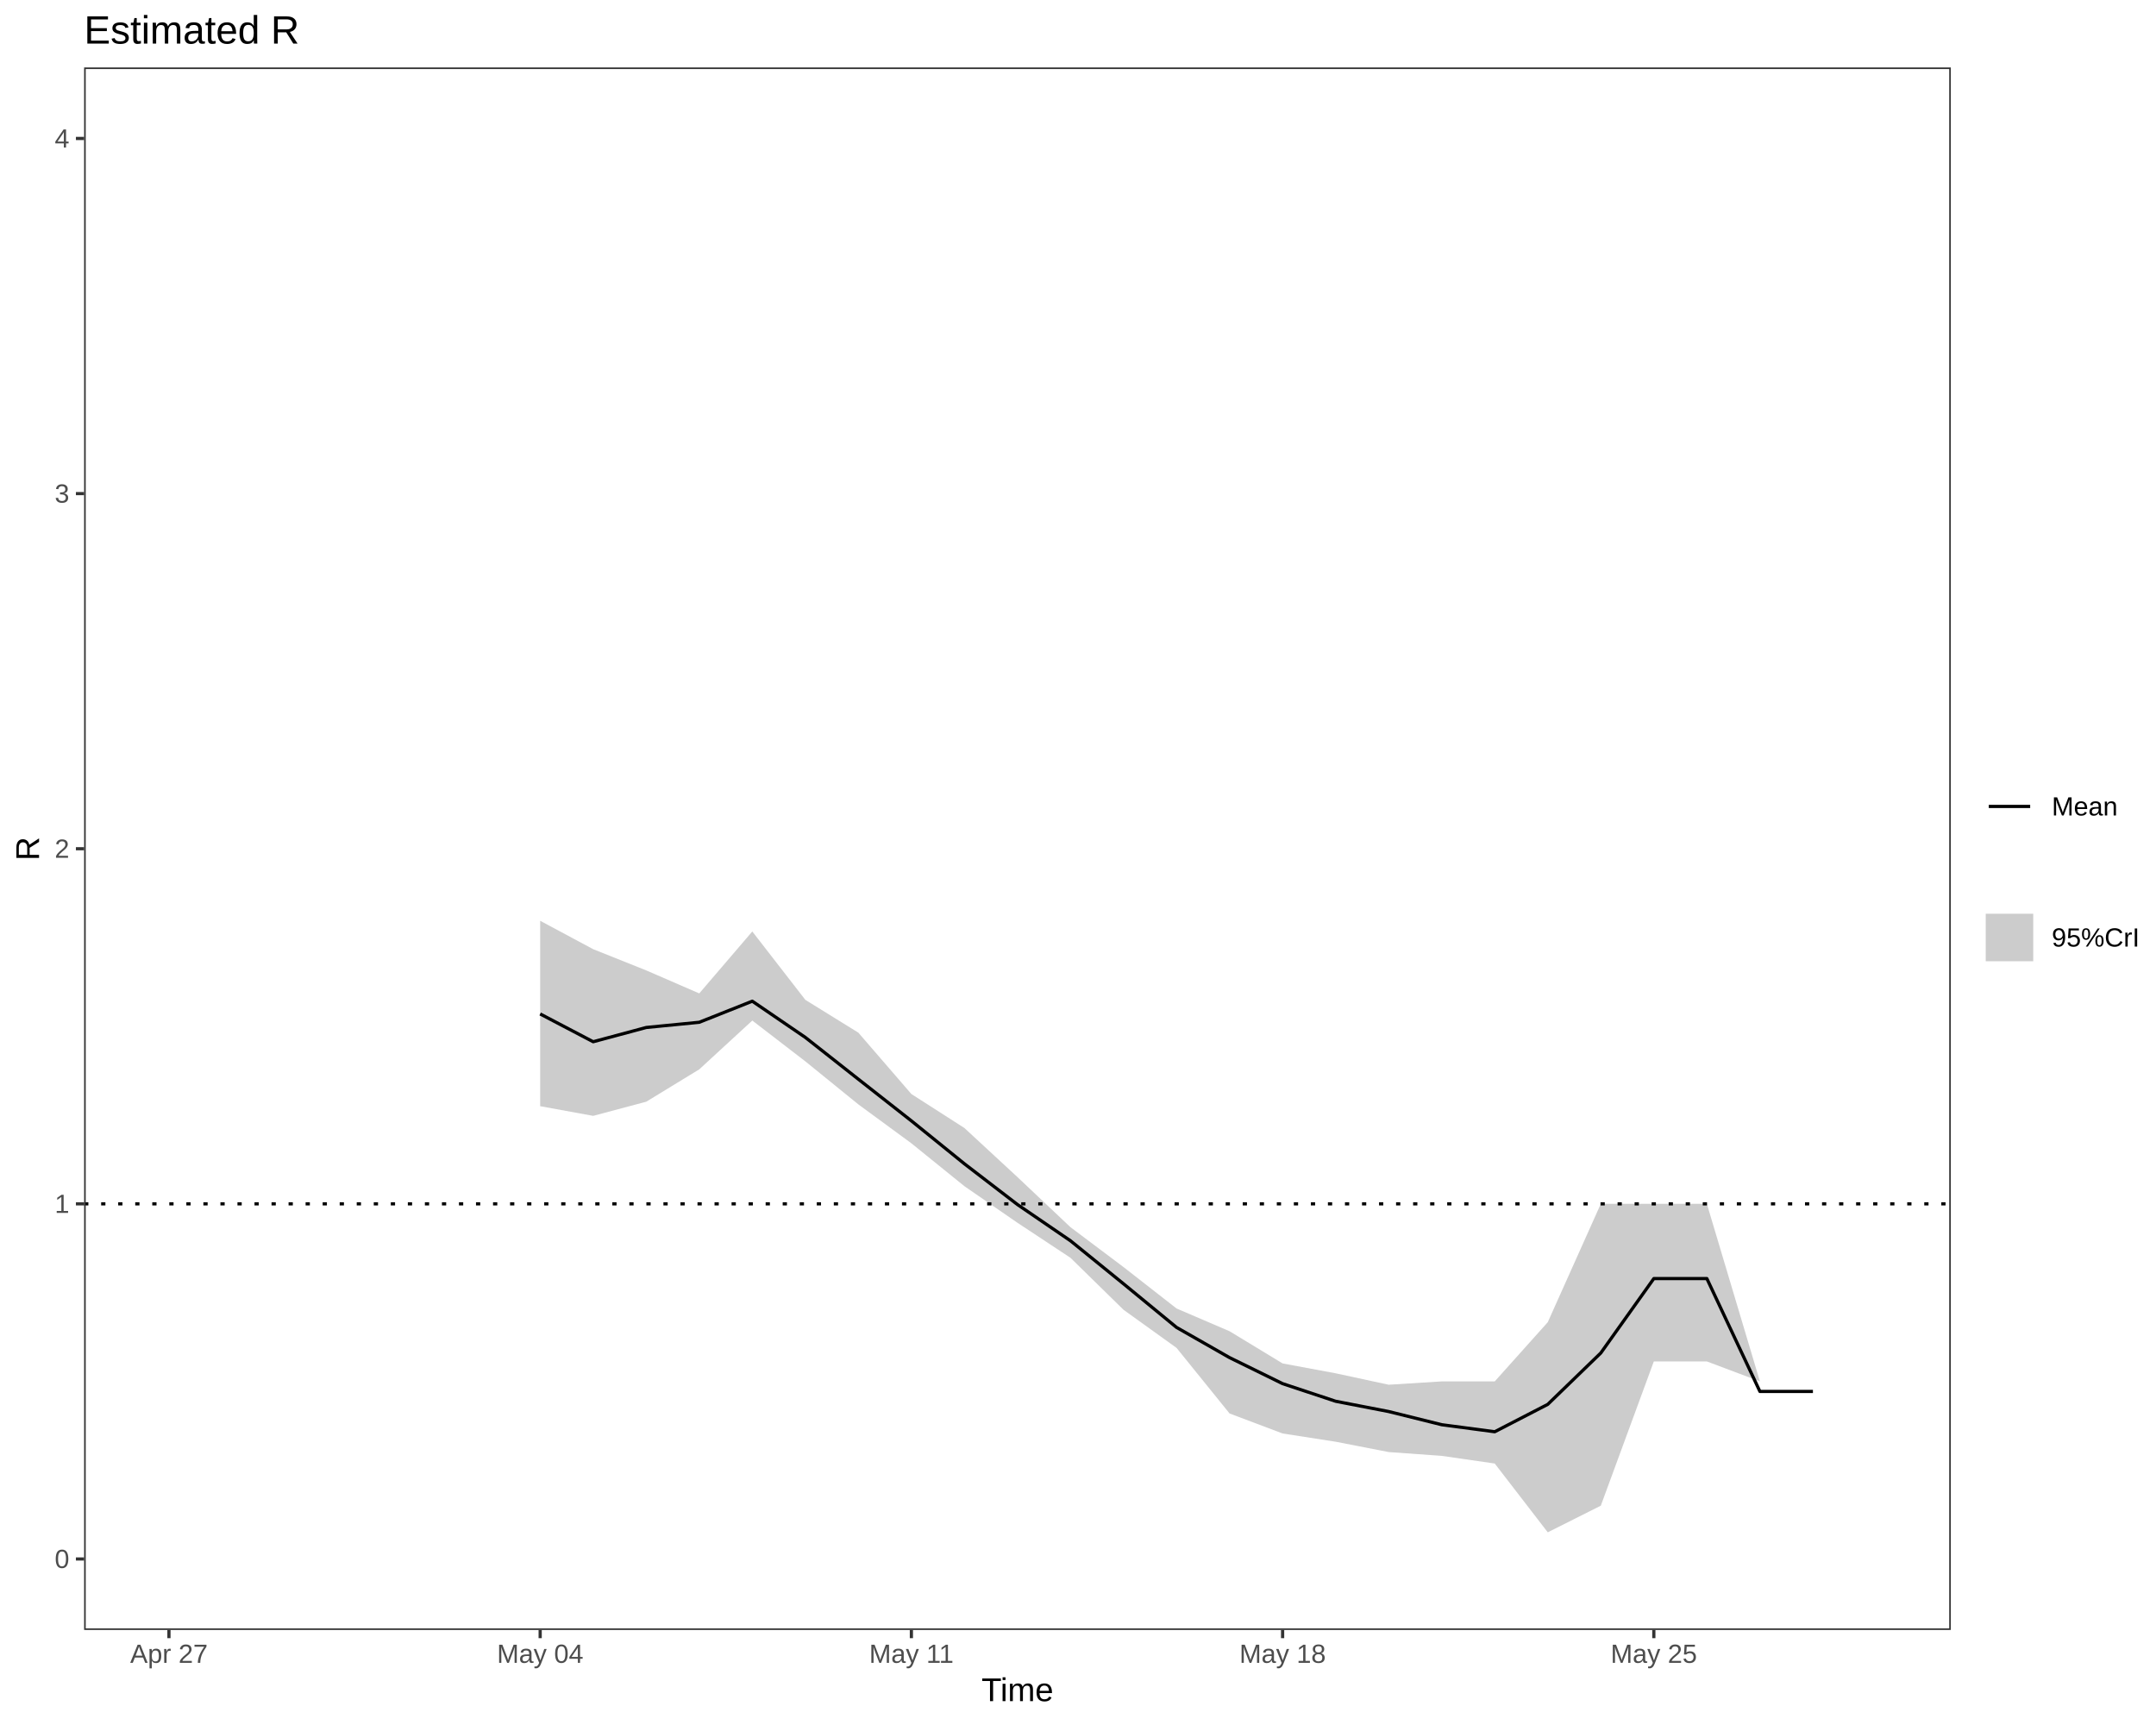
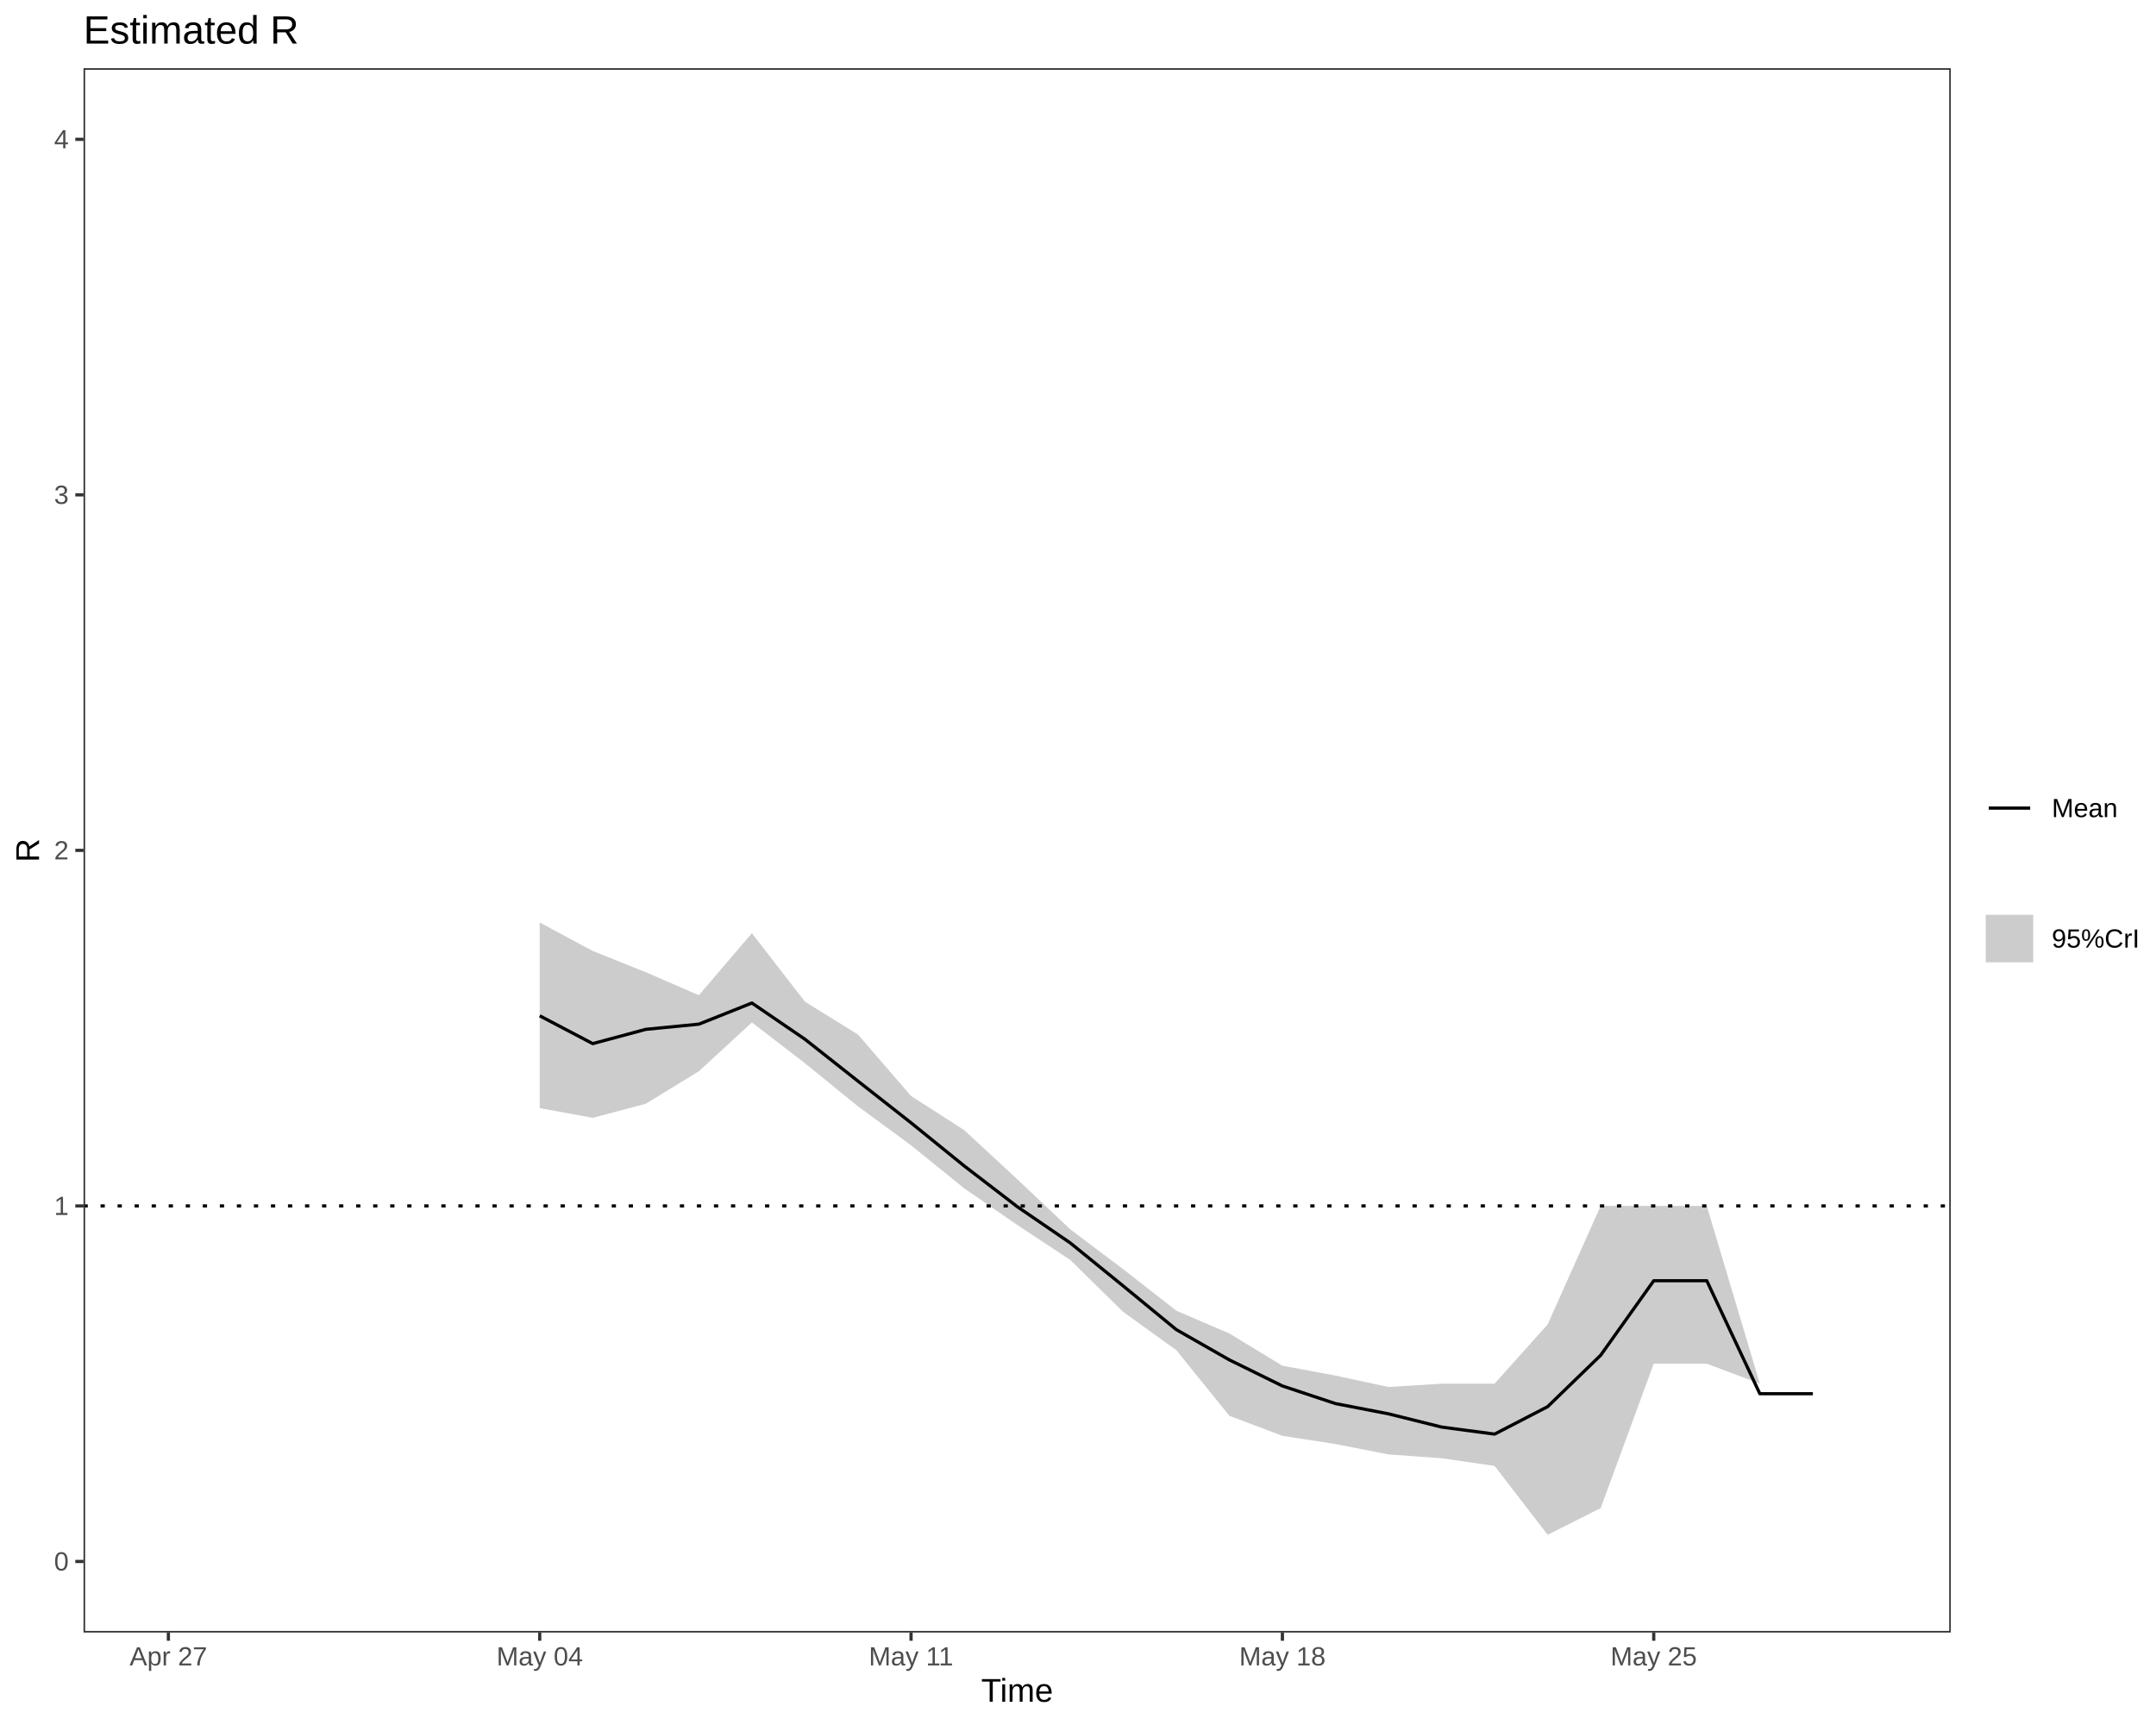
<svg xmlns="http://www.w3.org/2000/svg" viewBox="0 0 720.00 576.00">
  <defs>
    <style type="text/css">
    line, polyline, polygon, path, rect, circle {
      fill: none;
      stroke: #000000;
      stroke-linecap: round;
      stroke-linejoin: round;
      stroke-miterlimit: 10.00;
    }
  </style>
  </defs>
  <rect width="100%" height="100%" style="stroke: none; fill: #FFFFFF;" />
  <rect x="0.00" y="0.00" width="720.00" height="576.00" style="stroke-width: 1.07; stroke: #FFFFFF; fill: #FFFFFF;" />
  <defs>
-     <clipPath id="cpMjguMDl8NjUxLjQ3fDU0NC4yN3wyMi41Mg==">
-       <rect x="28.09" y="22.52" width="623.39" height="521.75" />
+     <clipPath id="cpMjcuODl8NjUxLjQ3fDU0NS4xM3wyMi43Nw==">
+       <rect x="27.89" y="22.77" width="623.59" height="522.36" />
    </clipPath>
  </defs>
-   <rect x="28.09" y="22.52" width="623.39" height="521.75" style="stroke-width: 1.07; stroke: none; fill: #FFFFFF;" clip-path="url(#cpMjguMDl8NjUxLjQ3fDU0NC4yN3wyMi41Mg==)" />
-   <polygon points="180.39,307.46 198.10,316.95 215.81,324.03 233.52,331.71 251.23,311.03 268.94,333.86 286.65,344.82 304.36,365.31 322.07,376.66 339.78,393.04 357.49,409.78 375.20,423.09 392.91,436.92 410.62,444.52 428.33,455.27 446.04,458.56 463.75,462.38 481.46,461.27 499.17,461.27 516.88,441.50 534.59,401.98 552.30,401.98 570.01,401.98 587.72,461.27 605.43,461.27 605.43,461.27 587.72,461.27 570.01,454.60 552.30,454.60 534.59,502.77 516.88,511.66 499.17,488.69 481.46,486.13 463.75,484.86 446.04,481.41 428.33,478.66 410.62,471.98 392.91,450.08 375.20,437.35 357.49,420.00 339.78,408.30 322.07,396.09 304.36,381.77 286.65,368.77 268.94,354.40 251.23,340.77 233.52,357.07 215.81,367.88 198.10,372.60 180.39,369.37 " style="stroke-width: 1.07; stroke: none; fill: #000000; fill-opacity: 0.20;" clip-path="url(#cpMjguMDl8NjUxLjQ3fDU0NC4yN3wyMi41Mg==)" />
-   <polyline points="180.39,338.57 198.10,347.85 215.81,343.09 233.52,341.35 251.23,334.31 268.94,346.40 286.65,360.36 304.36,374.27 322.07,388.61 339.78,402.21 357.49,414.31 375.20,428.68 392.91,443.24 410.62,453.33 428.33,462.02 446.04,467.90 463.75,471.33 481.46,475.73 499.17,478.08 516.88,468.93 534.59,451.78 552.30,426.93 570.01,426.93 587.72,464.62 605.43,464.62 " style="stroke-width: 1.07; stroke-linecap: butt;" clip-path="url(#cpMjguMDl8NjUxLjQ3fDU0NC4yN3wyMi41Mg==)" />
-   <line x1="28.09" y1="401.98" x2="651.47" y2="401.98" style="stroke-width: 1.07; stroke-dasharray: 1.42,4.27; stroke-linecap: butt;" clip-path="url(#cpMjguMDl8NjUxLjQ3fDU0NC4yN3wyMi41Mg==)" />
-   <rect x="28.09" y="22.52" width="623.39" height="521.75" style="stroke-width: 1.07; stroke: #333333;" clip-path="url(#cpMjguMDl8NjUxLjQ3fDU0NC4yN3wyMi41Mg==)" />
+   <rect x="27.89" y="22.77" width="623.59" height="522.36" style="stroke-width: 1.07; stroke: none; fill: #FFFFFF;" clip-path="url(#cpMjcuODl8NjUxLjQ3fDU0NS4xM3wyMi43Nw==)" />
+   <polygon points="180.24,308.04 197.95,317.54 215.67,324.64 233.39,332.32 251.10,311.62 268.82,334.48 286.53,345.45 304.25,365.97 321.96,377.33 339.68,393.73 357.40,410.48 375.11,423.81 392.83,437.65 410.54,445.26 428.26,456.03 445.97,459.32 463.69,463.14 481.40,462.03 499.12,462.03 516.84,442.24 534.55,402.67 552.27,402.67 569.98,402.67 587.70,462.03 605.41,462.03 605.41,462.03 587.70,462.03 569.98,455.35 552.27,455.35 534.55,503.58 516.84,512.48 499.12,489.48 481.40,486.93 463.69,485.65 445.97,482.19 428.26,479.44 410.54,472.75 392.83,450.83 375.11,438.08 357.40,420.71 339.68,409.00 321.96,396.78 304.25,382.44 286.53,369.43 268.82,355.04 251.10,341.40 233.39,357.71 215.67,368.54 197.95,373.26 180.24,370.02 " style="stroke-width: 1.07; stroke: none; fill: #000000; fill-opacity: 0.20;" clip-path="url(#cpMjcuODl8NjUxLjQ3fDU0NS4xM3wyMi43Nw==)" />
+   <polyline points="180.24,339.19 197.95,348.48 215.67,343.71 233.39,341.98 251.10,334.92 268.82,347.02 286.53,361.01 304.25,374.93 321.96,389.29 339.68,402.90 357.40,415.02 375.11,429.41 392.83,443.98 410.54,454.08 428.26,462.79 445.97,468.67 463.69,472.10 481.40,476.51 499.12,478.87 516.84,469.70 534.55,452.53 552.27,427.65 569.98,427.65 587.70,465.38 605.41,465.38 " style="stroke-width: 1.07; stroke-linecap: butt;" clip-path="url(#cpMjcuODl8NjUxLjQ3fDU0NS4xM3wyMi43Nw==)" />
+   <line x1="27.89" y1="402.67" x2="651.47" y2="402.67" style="stroke-width: 1.07; stroke-dasharray: 1.42,4.27; stroke-linecap: butt;" clip-path="url(#cpMjcuODl8NjUxLjQ3fDU0NS4xM3wyMi43Nw==)" />
+   <rect x="27.89" y="22.77" width="623.59" height="522.36" style="stroke-width: 1.07; stroke: #333333;" clip-path="url(#cpMjcuODl8NjUxLjQ3fDU0NS4xM3wyMi43Nw==)" />
  <defs>
    <clipPath id="cpMC4wMHw3MjAuMDB8NTc2LjAwfDAuMDA=">
      <rect x="0.00" y="0.00" width="720.00" height="576.00" />
    </clipPath>
  </defs>
  <g clip-path="url(#cpMC4wMHw3MjAuMDB8NTc2LjAwfDAuMDA=)">
-     <text x="18.27" y="523.58" style="font-size: 8.80px; fill: #4D4D4D; font-family: Liberation Sans;" textLength="4.89px" lengthAdjust="spacingAndGlyphs">0</text>
+     <text x="18.06" y="524.41" style="font-size: 8.80px; fill: #4D4D4D; font-family: Liberation Sans;" textLength="4.89px" lengthAdjust="spacingAndGlyphs">0</text>
  </g>
  <g clip-path="url(#cpMC4wMHw3MjAuMDB8NTc2LjAwfDAuMDA=)">
-     <text x="18.27" y="405.00" style="font-size: 8.80px; fill: #4D4D4D; font-family: Liberation Sans;" textLength="4.89px" lengthAdjust="spacingAndGlyphs">1</text>
+     <text x="18.06" y="405.69" style="font-size: 8.80px; fill: #4D4D4D; font-family: Liberation Sans;" textLength="4.89px" lengthAdjust="spacingAndGlyphs">1</text>
  </g>
  <g clip-path="url(#cpMC4wMHw3MjAuMDB8NTc2LjAwfDAuMDA=)">
-     <text x="18.27" y="286.42" style="font-size: 8.80px; fill: #4D4D4D; font-family: Liberation Sans;" textLength="4.89px" lengthAdjust="spacingAndGlyphs">2</text>
+     <text x="18.06" y="286.97" style="font-size: 8.80px; fill: #4D4D4D; font-family: Liberation Sans;" textLength="4.89px" lengthAdjust="spacingAndGlyphs">2</text>
  </g>
  <g clip-path="url(#cpMC4wMHw3MjAuMDB8NTc2LjAwfDAuMDA=)">
-     <text x="18.27" y="167.84" style="font-size: 8.80px; fill: #4D4D4D; font-family: Liberation Sans;" textLength="4.89px" lengthAdjust="spacingAndGlyphs">3</text>
+     <text x="18.06" y="168.26" style="font-size: 8.80px; fill: #4D4D4D; font-family: Liberation Sans;" textLength="4.89px" lengthAdjust="spacingAndGlyphs">3</text>
  </g>
  <g clip-path="url(#cpMC4wMHw3MjAuMDB8NTc2LjAwfDAuMDA=)">
-     <text x="18.27" y="49.26" style="font-size: 8.80px; fill: #4D4D4D; font-family: Liberation Sans;" textLength="4.89px" lengthAdjust="spacingAndGlyphs">4</text>
+     <text x="18.06" y="49.54" style="font-size: 8.80px; fill: #4D4D4D; font-family: Liberation Sans;" textLength="4.89px" lengthAdjust="spacingAndGlyphs">4</text>
  </g>
-   <polyline points="25.35,520.56 28.09,520.56 " style="stroke-width: 1.07; stroke: #333333; stroke-linecap: butt;" clip-path="url(#cpMC4wMHw3MjAuMDB8NTc2LjAwfDAuMDA=)" />
-   <polyline points="25.35,401.98 28.09,401.98 " style="stroke-width: 1.07; stroke: #333333; stroke-linecap: butt;" clip-path="url(#cpMC4wMHw3MjAuMDB8NTc2LjAwfDAuMDA=)" />
-   <polyline points="25.35,283.40 28.09,283.40 " style="stroke-width: 1.07; stroke: #333333; stroke-linecap: butt;" clip-path="url(#cpMC4wMHw3MjAuMDB8NTc2LjAwfDAuMDA=)" />
-   <polyline points="25.35,164.82 28.09,164.82 " style="stroke-width: 1.07; stroke: #333333; stroke-linecap: butt;" clip-path="url(#cpMC4wMHw3MjAuMDB8NTc2LjAwfDAuMDA=)" />
-   <polyline points="25.35,46.24 28.09,46.24 " style="stroke-width: 1.07; stroke: #333333; stroke-linecap: butt;" clip-path="url(#cpMC4wMHw3MjAuMDB8NTc2LjAwfDAuMDA=)" />
-   <polyline points="56.42,547.01 56.42,544.27 " style="stroke-width: 1.07; stroke: #333333; stroke-linecap: butt;" clip-path="url(#cpMC4wMHw3MjAuMDB8NTc2LjAwfDAuMDA=)" />
-   <polyline points="180.39,547.01 180.39,544.27 " style="stroke-width: 1.07; stroke: #333333; stroke-linecap: butt;" clip-path="url(#cpMC4wMHw3MjAuMDB8NTc2LjAwfDAuMDA=)" />
-   <polyline points="304.36,547.01 304.36,544.27 " style="stroke-width: 1.07; stroke: #333333; stroke-linecap: butt;" clip-path="url(#cpMC4wMHw3MjAuMDB8NTc2LjAwfDAuMDA=)" />
-   <polyline points="428.33,547.01 428.33,544.27 " style="stroke-width: 1.07; stroke: #333333; stroke-linecap: butt;" clip-path="url(#cpMC4wMHw3MjAuMDB8NTc2LjAwfDAuMDA=)" />
-   <polyline points="552.30,547.01 552.30,544.27 " style="stroke-width: 1.07; stroke: #333333; stroke-linecap: butt;" clip-path="url(#cpMC4wMHw3MjAuMDB8NTc2LjAwfDAuMDA=)" />
+   <polyline points="25.15,521.39 27.89,521.39 " style="stroke-width: 1.07; stroke: #333333; stroke-linecap: butt;" clip-path="url(#cpMC4wMHw3MjAuMDB8NTc2LjAwfDAuMDA=)" />
+   <polyline points="25.15,402.67 27.89,402.67 " style="stroke-width: 1.07; stroke: #333333; stroke-linecap: butt;" clip-path="url(#cpMC4wMHw3MjAuMDB8NTc2LjAwfDAuMDA=)" />
+   <polyline points="25.15,283.95 27.89,283.95 " style="stroke-width: 1.07; stroke: #333333; stroke-linecap: butt;" clip-path="url(#cpMC4wMHw3MjAuMDB8NTc2LjAwfDAuMDA=)" />
+   <polyline points="25.15,165.23 27.89,165.23 " style="stroke-width: 1.07; stroke: #333333; stroke-linecap: butt;" clip-path="url(#cpMC4wMHw3MjAuMDB8NTc2LjAwfDAuMDA=)" />
+   <polyline points="25.15,46.52 27.89,46.52 " style="stroke-width: 1.07; stroke: #333333; stroke-linecap: butt;" clip-path="url(#cpMC4wMHw3MjAuMDB8NTc2LjAwfDAuMDA=)" />
+   <polyline points="56.23,547.87 56.23,545.13 " style="stroke-width: 1.07; stroke: #333333; stroke-linecap: butt;" clip-path="url(#cpMC4wMHw3MjAuMDB8NTc2LjAwfDAuMDA=)" />
+   <polyline points="180.24,547.87 180.24,545.13 " style="stroke-width: 1.07; stroke: #333333; stroke-linecap: butt;" clip-path="url(#cpMC4wMHw3MjAuMDB8NTc2LjAwfDAuMDA=)" />
+   <polyline points="304.25,547.87 304.25,545.13 " style="stroke-width: 1.07; stroke: #333333; stroke-linecap: butt;" clip-path="url(#cpMC4wMHw3MjAuMDB8NTc2LjAwfDAuMDA=)" />
+   <polyline points="428.26,547.87 428.26,545.13 " style="stroke-width: 1.07; stroke: #333333; stroke-linecap: butt;" clip-path="url(#cpMC4wMHw3MjAuMDB8NTc2LjAwfDAuMDA=)" />
+   <polyline points="552.27,547.87 552.27,545.13 " style="stroke-width: 1.07; stroke: #333333; stroke-linecap: butt;" clip-path="url(#cpMC4wMHw3MjAuMDB8NTc2LjAwfDAuMDA=)" />
  <g clip-path="url(#cpMC4wMHw3MjAuMDB8NTc2LjAwfDAuMDA=)">
-     <text x="43.47" y="555.25" style="font-size: 8.80px; fill: #4D4D4D; font-family: Liberation Sans;" textLength="25.91px" lengthAdjust="spacingAndGlyphs">Apr 27</text>
+     <text x="43.28" y="556.11" style="font-size: 8.80px; fill: #4D4D4D; font-family: Liberation Sans;" textLength="25.91px" lengthAdjust="spacingAndGlyphs">Apr 27</text>
  </g>
  <g clip-path="url(#cpMC4wMHw3MjAuMDB8NTc2LjAwfDAuMDA=)">
-     <text x="165.97" y="555.25" style="font-size: 8.80px; fill: #4D4D4D; font-family: Liberation Sans;" textLength="28.84px" lengthAdjust="spacingAndGlyphs">May 04</text>
+     <text x="165.82" y="556.11" style="font-size: 8.80px; fill: #4D4D4D; font-family: Liberation Sans;" textLength="28.84px" lengthAdjust="spacingAndGlyphs">May 04</text>
  </g>
  <g clip-path="url(#cpMC4wMHw3MjAuMDB8NTc2LjAwfDAuMDA=)">
-     <text x="290.27" y="555.25" style="font-size: 8.80px; fill: #4D4D4D; font-family: Liberation Sans;" textLength="28.19px" lengthAdjust="spacingAndGlyphs">May 11</text>
+     <text x="290.15" y="556.11" style="font-size: 8.80px; fill: #4D4D4D; font-family: Liberation Sans;" textLength="28.19px" lengthAdjust="spacingAndGlyphs">May 11</text>
  </g>
  <g clip-path="url(#cpMC4wMHw3MjAuMDB8NTc2LjAwfDAuMDA=)">
-     <text x="413.91" y="555.25" style="font-size: 8.80px; fill: #4D4D4D; font-family: Liberation Sans;" textLength="28.84px" lengthAdjust="spacingAndGlyphs">May 18</text>
+     <text x="413.84" y="556.11" style="font-size: 8.80px; fill: #4D4D4D; font-family: Liberation Sans;" textLength="28.84px" lengthAdjust="spacingAndGlyphs">May 18</text>
  </g>
  <g clip-path="url(#cpMC4wMHw3MjAuMDB8NTc2LjAwfDAuMDA=)">
-     <text x="537.88" y="555.25" style="font-size: 8.80px; fill: #4D4D4D; font-family: Liberation Sans;" textLength="28.84px" lengthAdjust="spacingAndGlyphs">May 25</text>
+     <text x="537.84" y="556.11" style="font-size: 8.80px; fill: #4D4D4D; font-family: Liberation Sans;" textLength="28.84px" lengthAdjust="spacingAndGlyphs">May 25</text>
  </g>
  <g clip-path="url(#cpMC4wMHw3MjAuMDB8NTc2LjAwfDAuMDA=)">
-     <text x="327.77" y="568.04" style="font-size: 11.00px; font-family: Liberation Sans;" textLength="24.03px" lengthAdjust="spacingAndGlyphs">Time</text>
+     <text x="327.66" y="568.24" style="font-size: 11.00px; font-family: Liberation Sans;" textLength="24.03px" lengthAdjust="spacingAndGlyphs">Time</text>
  </g>
  <g clip-path="url(#cpMC4wMHw3MjAuMDB8NTc2LjAwfDAuMDA=)">
-     <text transform="translate(13.04,287.37) rotate(-90)" style="font-size: 11.00px; font-family: Liberation Sans;" textLength="7.94px" lengthAdjust="spacingAndGlyphs">R</text>
+     <text transform="translate(13.04,287.92) rotate(-90)" style="font-size: 11.00px; font-family: Liberation Sans;" textLength="7.94px" lengthAdjust="spacingAndGlyphs">R</text>
  </g>
-   <rect x="662.43" y="245.11" width="44.76" height="32.81" style="stroke-width: 1.07; stroke: none; fill: #FFFFFF;" clip-path="url(#cpMC4wMHw3MjAuMDB8NTc2LjAwfDAuMDA=)" />
-   <rect x="662.43" y="260.64" width="17.28" height="17.28" style="stroke-width: 1.07; stroke: none; fill: #FFFFFF;" clip-path="url(#cpMC4wMHw3MjAuMDB8NTc2LjAwfDAuMDA=)" />
-   <line x1="664.16" y1="269.28" x2="677.98" y2="269.28" style="stroke-width: 1.07; stroke-linecap: butt;" clip-path="url(#cpMC4wMHw3MjAuMDB8NTc2LjAwfDAuMDA=)" />
+   <rect x="662.43" y="245.87" width="44.76" height="32.60" style="stroke-width: 1.07; stroke: none; fill: #FFFFFF;" clip-path="url(#cpMC4wMHw3MjAuMDB8NTc2LjAwfDAuMDA=)" />
+   <rect x="662.43" y="261.19" width="17.28" height="17.28" style="stroke-width: 1.07; stroke: none; fill: #FFFFFF;" clip-path="url(#cpMC4wMHw3MjAuMDB8NTc2LjAwfDAuMDA=)" />
+   <line x1="664.16" y1="269.83" x2="677.98" y2="269.83" style="stroke-width: 1.07; stroke-linecap: butt;" clip-path="url(#cpMC4wMHw3MjAuMDB8NTc2LjAwfDAuMDA=)" />
  <g clip-path="url(#cpMC4wMHw3MjAuMDB8NTc2LjAwfDAuMDA=)">
-     <text x="685.19" y="272.30" style="font-size: 8.80px; font-family: Liberation Sans;" textLength="22.00px" lengthAdjust="spacingAndGlyphs">Mean</text>
+     <text x="685.19" y="272.85" style="font-size: 8.80px; font-family: Liberation Sans;" textLength="22.00px" lengthAdjust="spacingAndGlyphs">Mean</text>
  </g>
-   <rect x="662.43" y="288.88" width="52.09" height="32.81" style="stroke-width: 1.07; stroke: none; fill: #FFFFFF;" clip-path="url(#cpMC4wMHw3MjAuMDB8NTc2LjAwfDAuMDA=)" />
-   <rect x="662.43" y="304.40" width="17.28" height="17.28" style="stroke-width: 1.07; stroke: none; fill: #FFFFFF;" clip-path="url(#cpMC4wMHw3MjAuMDB8NTc2LjAwfDAuMDA=)" />
-   <rect x="663.14" y="305.11" width="15.86" height="15.86" style="stroke-width: 1.07; stroke: none; stroke-linejoin: miter; fill: #000000; fill-opacity: 0.20;" clip-path="url(#cpMC4wMHw3MjAuMDB8NTc2LjAwfDAuMDA=)" />
+   <rect x="662.43" y="289.43" width="52.09" height="32.60" style="stroke-width: 1.07; stroke: none; fill: #FFFFFF;" clip-path="url(#cpMC4wMHw3MjAuMDB8NTc2LjAwfDAuMDA=)" />
+   <rect x="662.43" y="304.75" width="17.28" height="17.28" style="stroke-width: 1.07; stroke: none; fill: #FFFFFF;" clip-path="url(#cpMC4wMHw3MjAuMDB8NTc2LjAwfDAuMDA=)" />
+   <rect x="663.14" y="305.46" width="15.86" height="15.86" style="stroke-width: 1.07; stroke: none; stroke-linecap: square; stroke-linejoin: miter; fill: #000000; fill-opacity: 0.20;" clip-path="url(#cpMC4wMHw3MjAuMDB8NTc2LjAwfDAuMDA=)" />
  <g clip-path="url(#cpMC4wMHw3MjAuMDB8NTc2LjAwfDAuMDA=)">
-     <text x="685.19" y="316.07" style="font-size: 8.80px; font-family: Liberation Sans;" textLength="29.33px" lengthAdjust="spacingAndGlyphs">95%CrI</text>
+     <text x="685.19" y="316.42" style="font-size: 8.80px; font-family: Liberation Sans;" textLength="29.33px" lengthAdjust="spacingAndGlyphs">95%CrI</text>
  </g>
  <g clip-path="url(#cpMC4wMHw3MjAuMDB8NTc2LjAwfDAuMDA=)">
-     <text x="28.09" y="14.56" style="font-size: 13.20px; font-family: Liberation Sans;" textLength="71.80px" lengthAdjust="spacingAndGlyphs">Estimated R</text>
+     <text x="27.89" y="14.56" style="font-size: 13.20px; font-family: Liberation Sans;" textLength="71.80px" lengthAdjust="spacingAndGlyphs">Estimated R</text>
  </g>
</svg>
